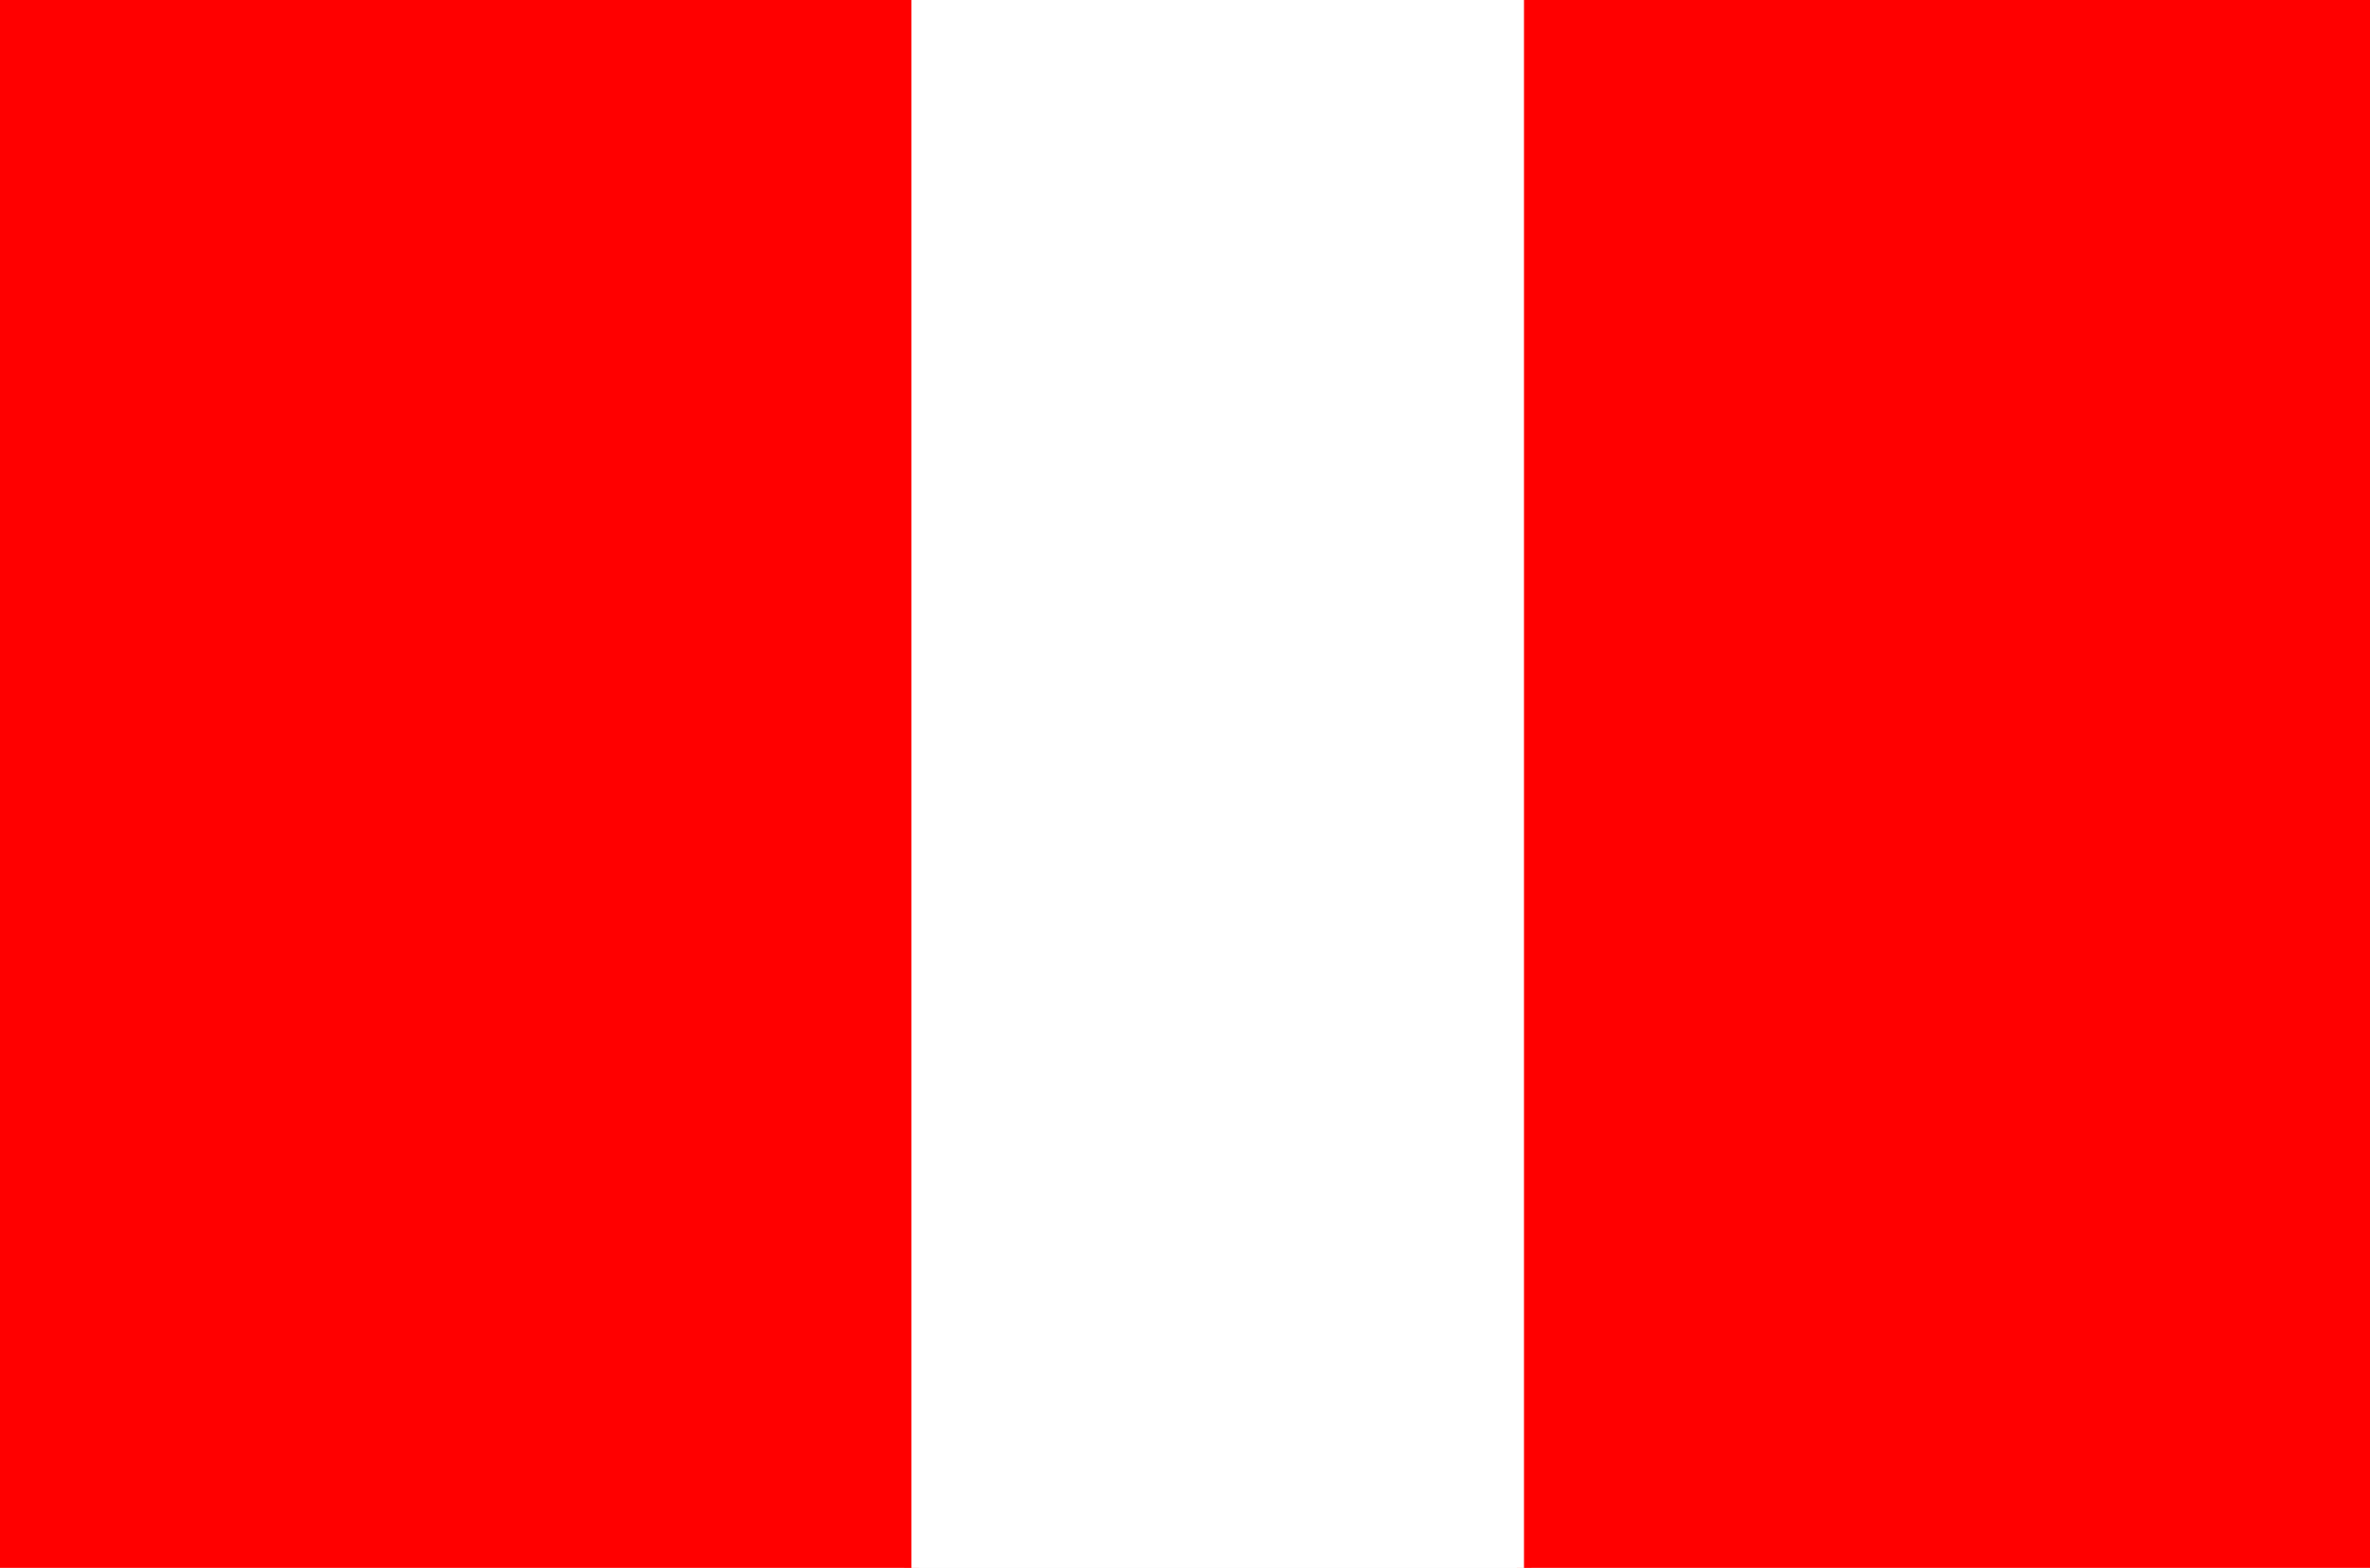
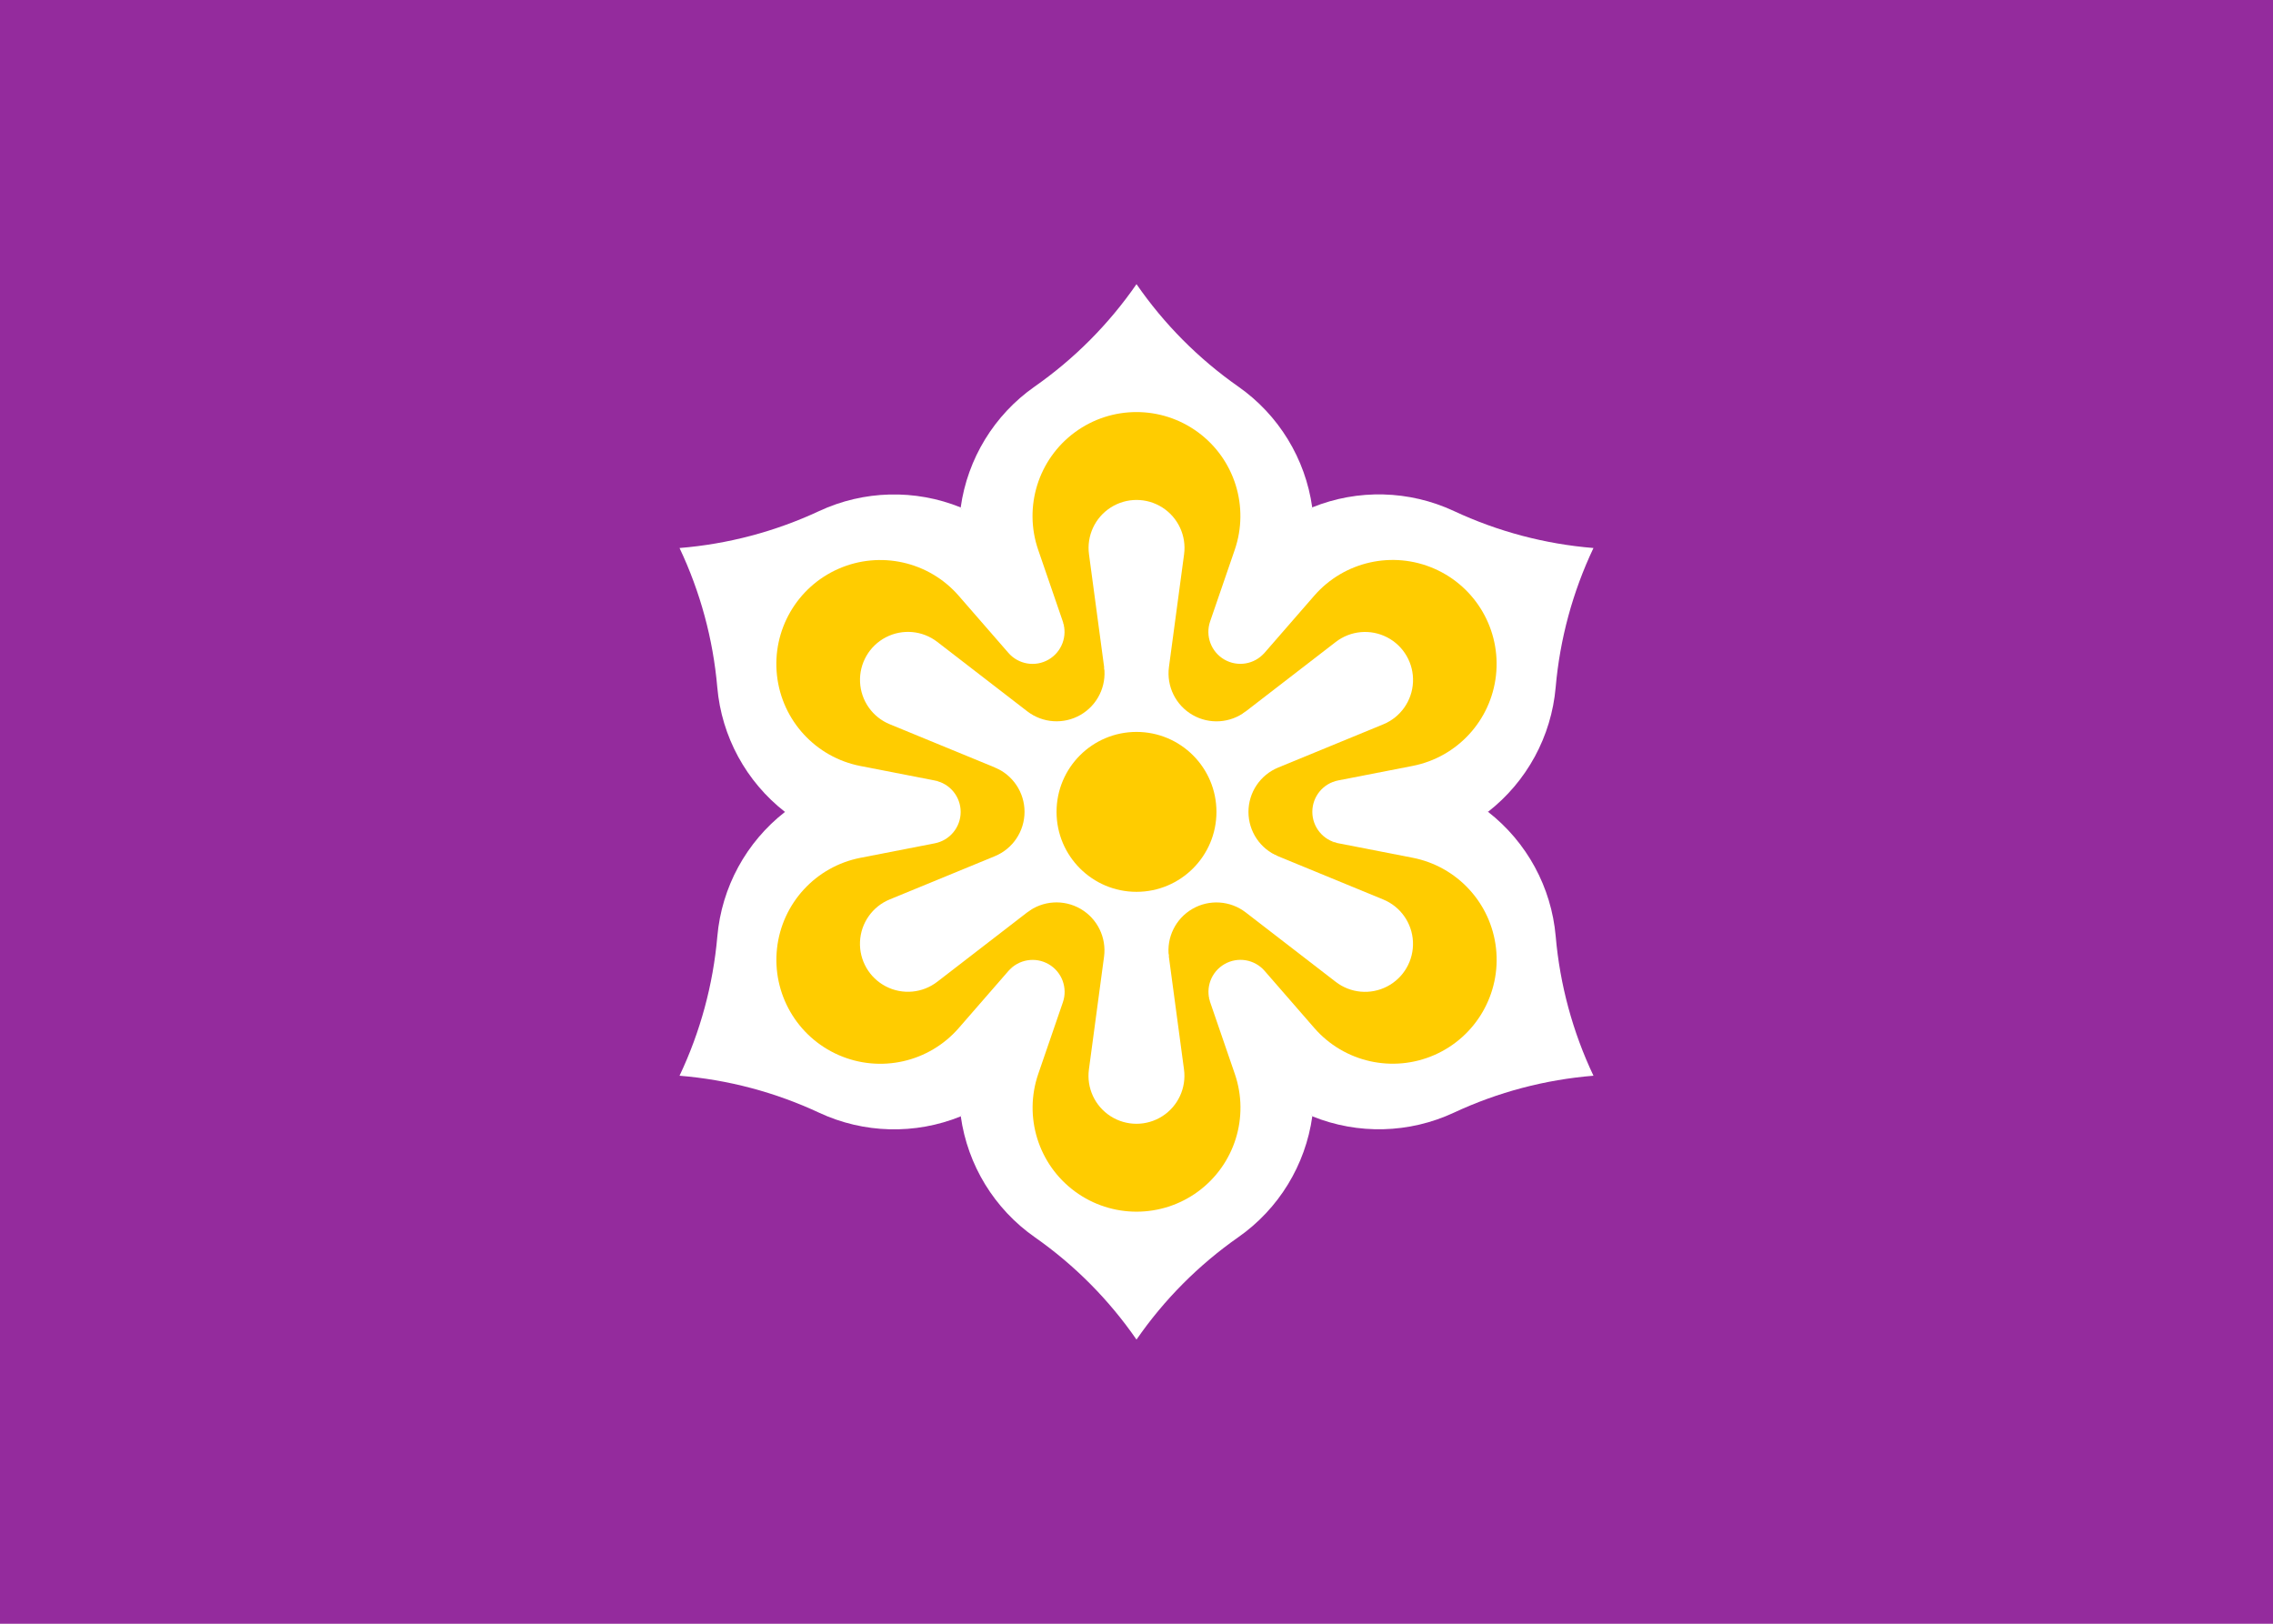
- <svg xmlns="http://www.w3.org/2000/svg" viewBox="0 0 325 215">
-   <path fill="none" stroke="#ff8080" stroke-width="2" d="M125 0v215M209 0v215" vector-effect="non-scaling-stroke" />
-   <path fill="red" d="M0 0h125v215H0V0Z" />
-   <path fill="#fff" d="M125 0h84v215h-84V0Z" />
-   <path fill="red" d="M209 0h116v215H209V0Z" />
+ <svg xmlns="http://www.w3.org/2000/svg" xmlns:xlink="http://www.w3.org/1999/xlink" width="924" height="660">
+   <path d="M0 0H924V660H0z" fill="#942b9d" />
+   <g transform="translate(462 330) scale(32.5)">
+     <g id="b">
+       <path id="a" d="M-2.199-3.808a2.22 2.22 0 0 1 .925-1.511A5.104 5.104 0 0 0 0-6.6a5.104 5.104 0 0 0 1.273 1.281 2.22 2.22 0 0 1 .925 1.511L0 1z" fill="#fff" />
+       <use xlink:href="#a" transform="rotate(180)" />
+     </g>
+     <use xlink:href="#b" transform="rotate(60)" />
+     <use xlink:href="#b" transform="rotate(120)" />
+     <g id="d">
+       <path id="c" d="M-.922-2.382l-.308-.896a1.3 1.3 0 1 1 2.459 0l-.308 .896a.4 .4 0 0 0 .68.393L0 .2z" fill="#fc0" />
+       <use xlink:href="#c" transform="rotate(180)" />
+     </g>
+     <use xlink:href="#d" transform="rotate(60)" />
+     <use xlink:href="#d" transform="rotate(120)" />
+     <g id="f">
+       <path id="e" d="M-.405-1.812l-.189-1.408a.6.6 0 1 1 1.189 0l-.189 1.408a.6 .6 0 0 0 .961.555L0 .6z" fill="#fff" />
+       <use xlink:href="#e" transform="rotate(180)" />
+     </g>
+     <use xlink:href="#f" transform="rotate(60)" />
+     <use xlink:href="#f" transform="rotate(120)" />
+     <circle r="1" fill="#fc0" />
+   </g>
</svg>
